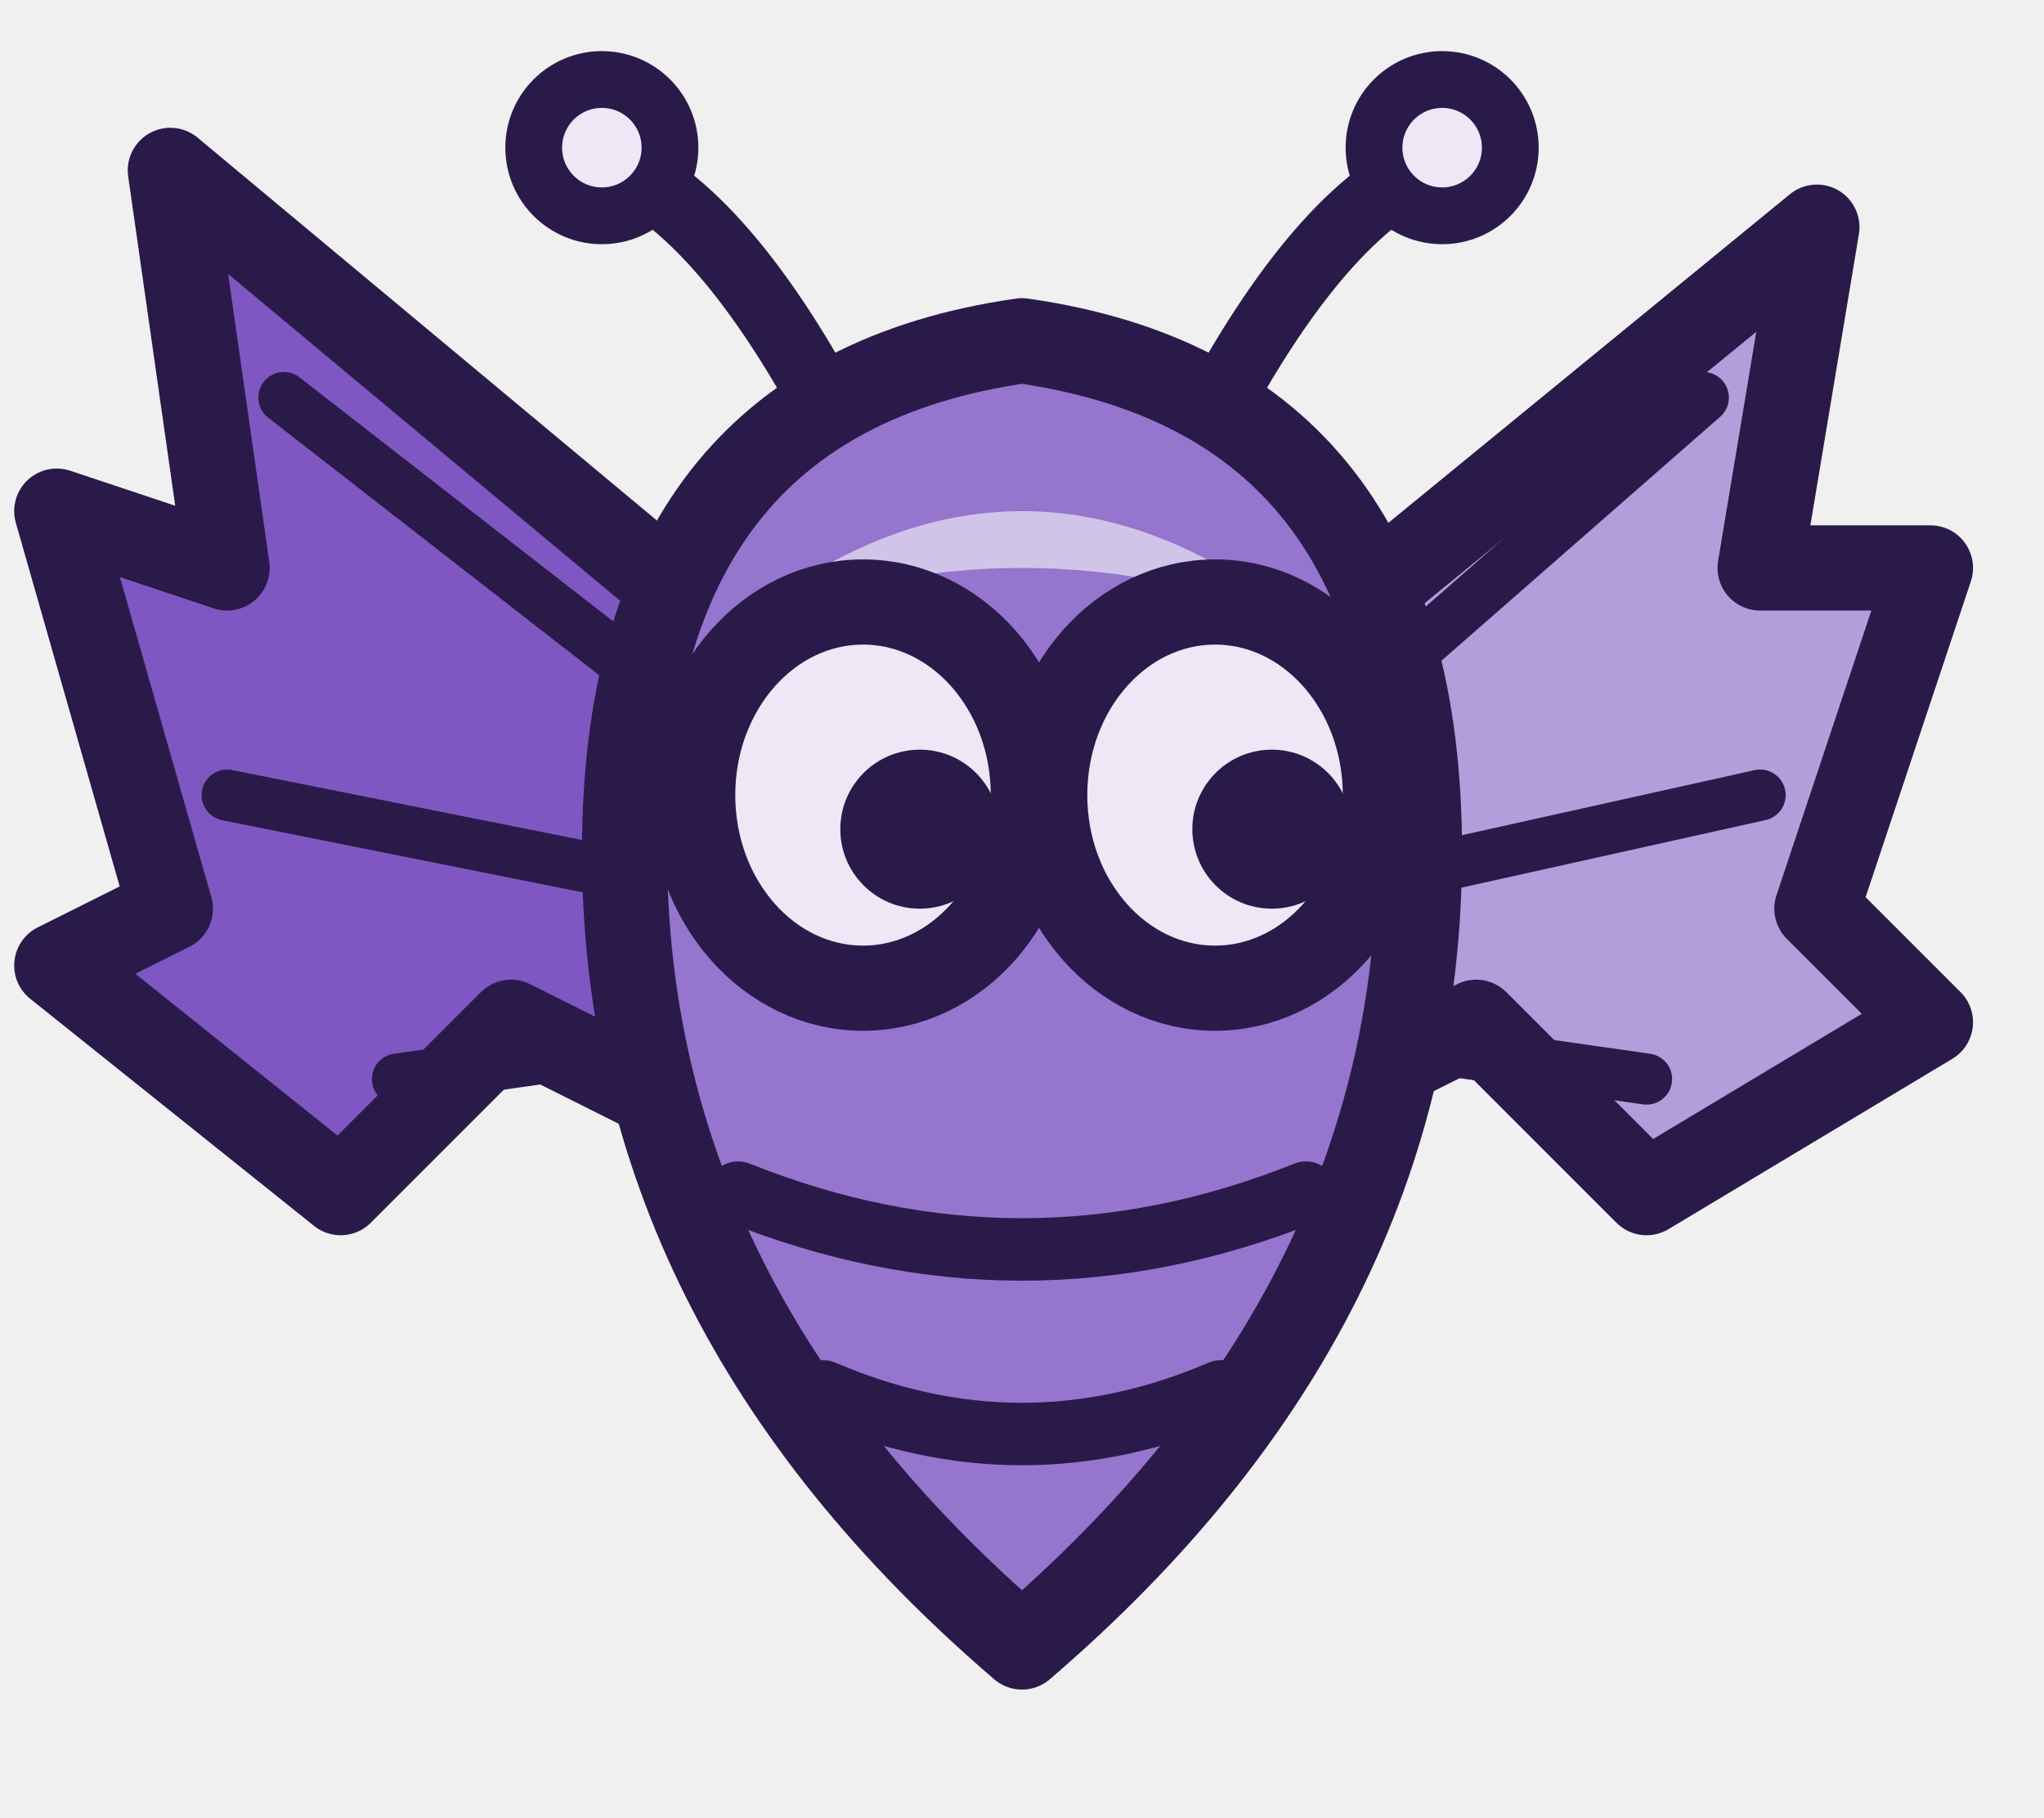
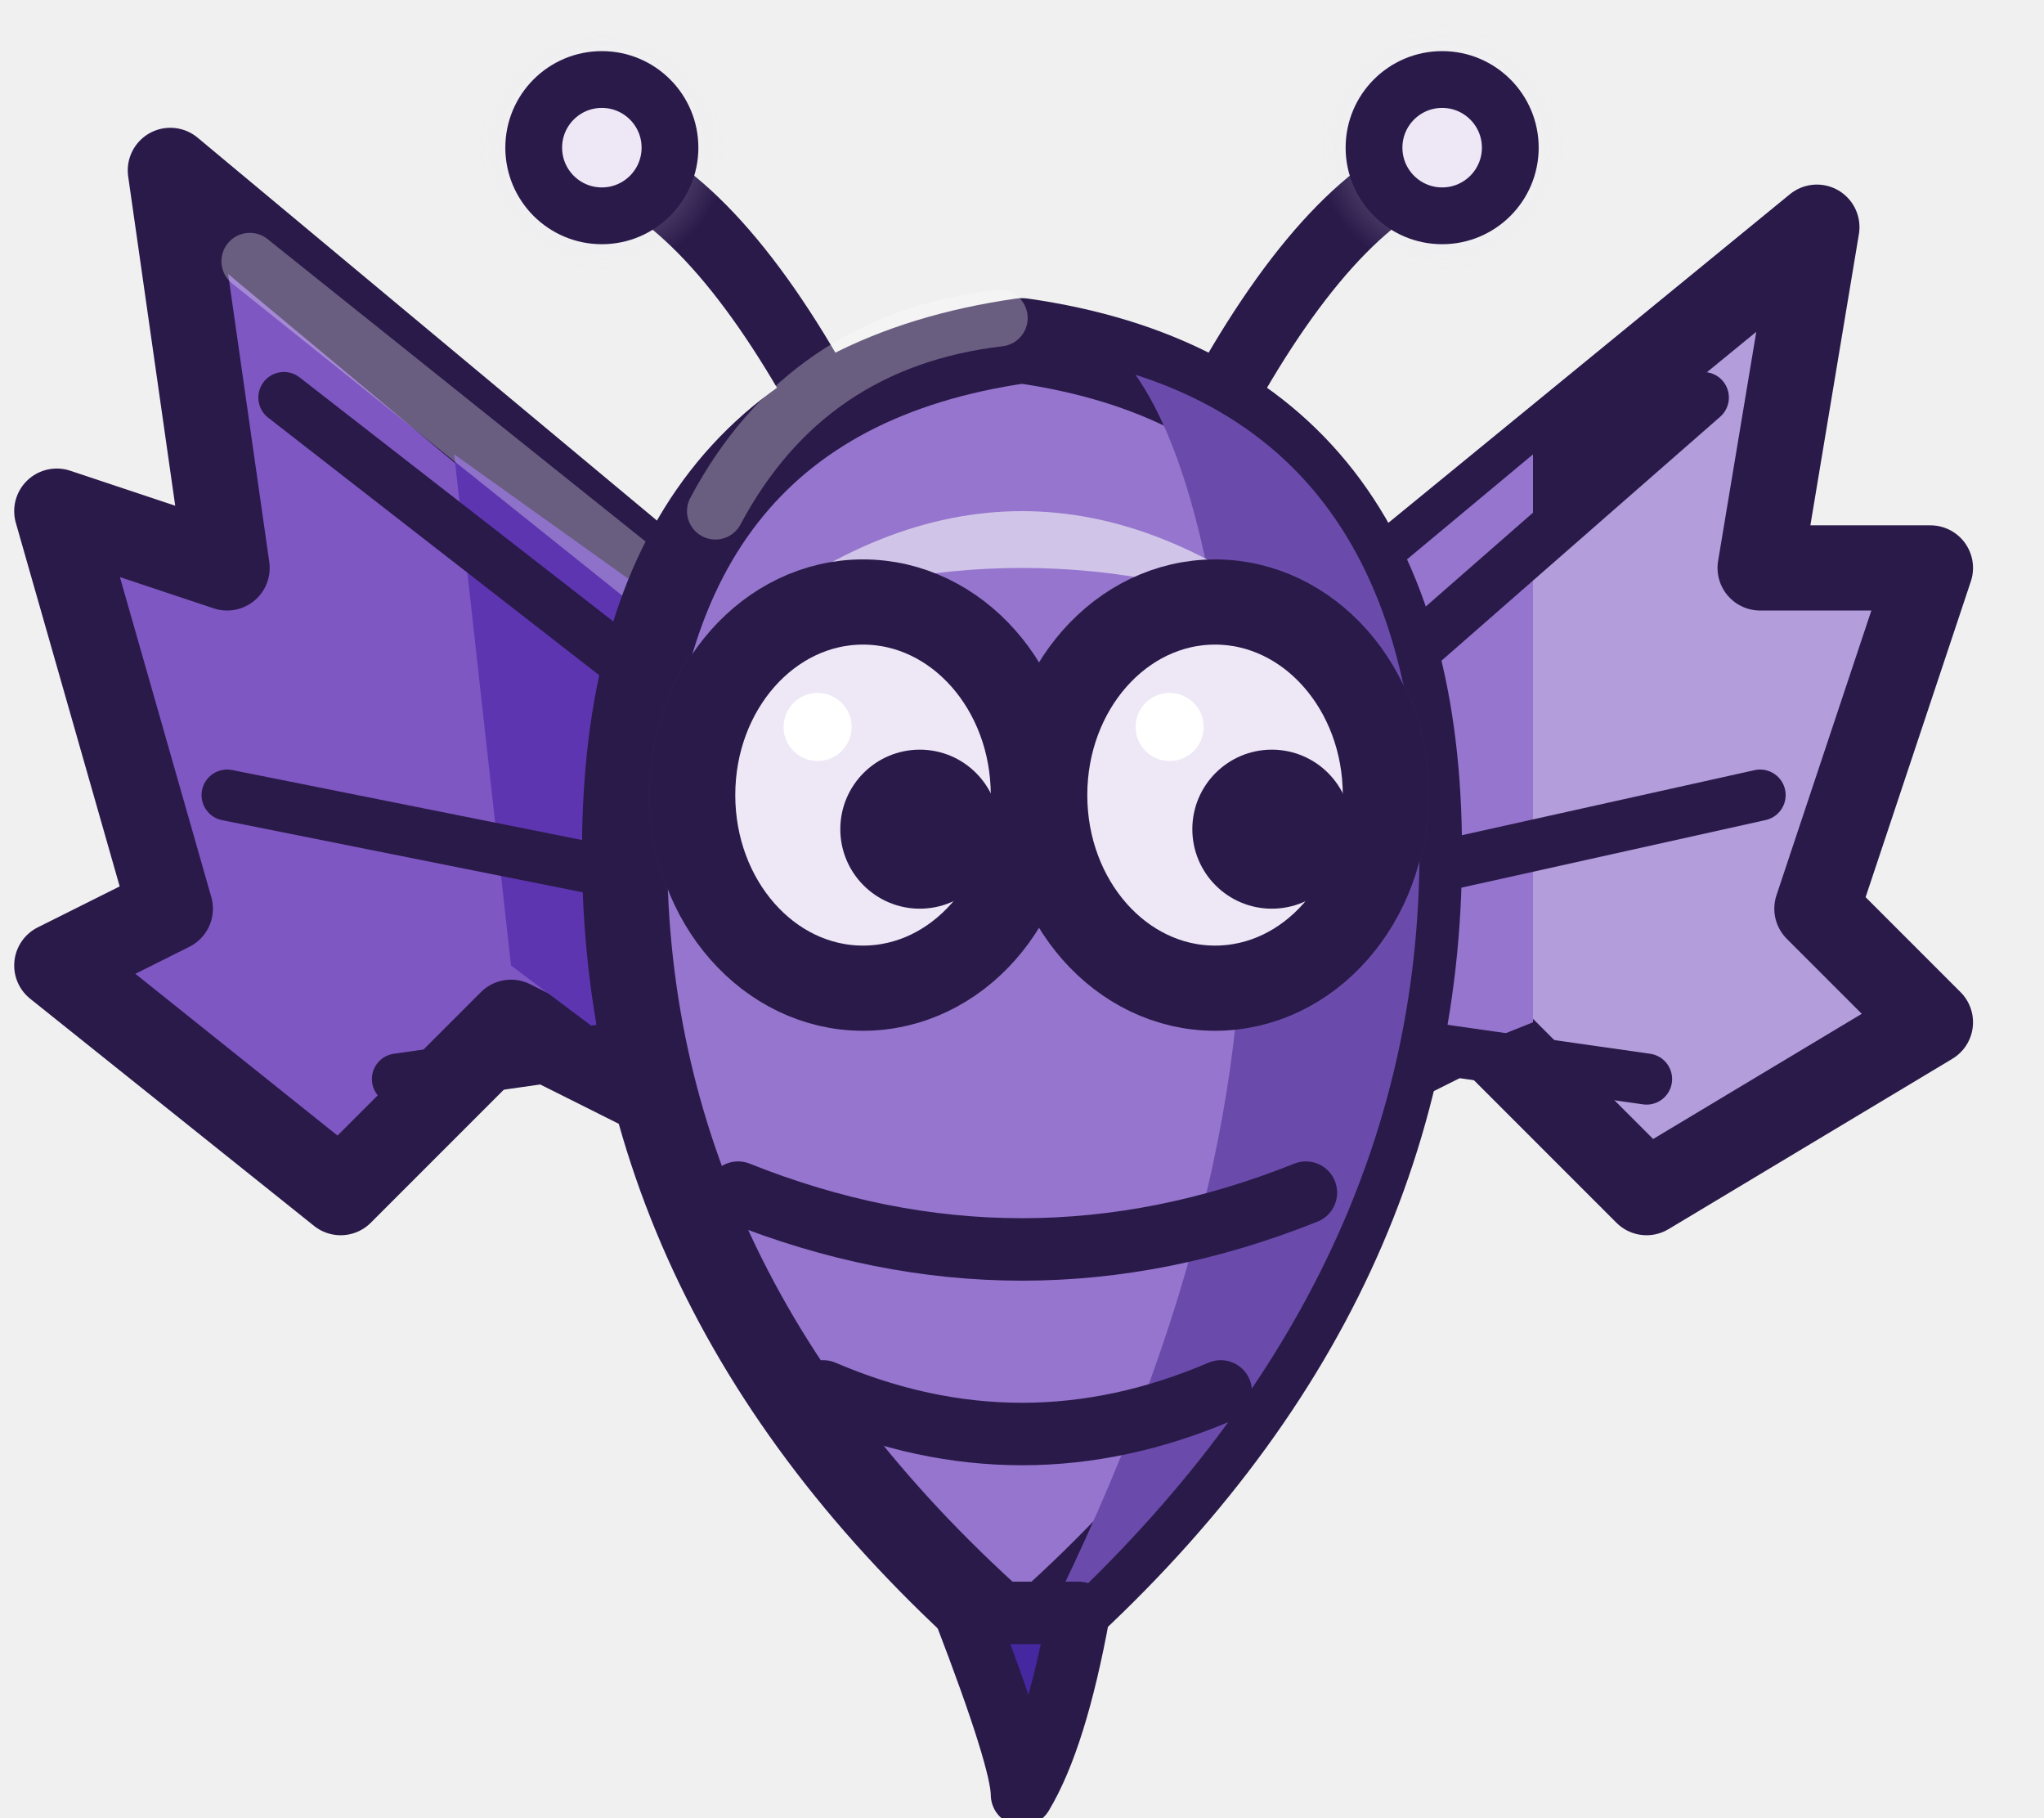
<svg xmlns="http://www.w3.org/2000/svg" width="36" height="32" viewBox="0 0 36 32">
+   <defs>
+     <radialGradient id="eyeglow" cx="50%" cy="50%" r="50%">
+       <stop offset="0%" stop-color="#ede7f6" stop-opacity=".55" />
+       <stop offset="100%" stop-color="#ede7f6" stop-opacity="0" />
+     </radialGradient>
+   </defs>
  <g stroke="#2a1a4a" stroke-width="1.5" stroke-linejoin="round" stroke-linecap="round">
    <path d="M15 13 L3 3 L4 10 L1 9 L3 16 L1 17 L6 21 L9 18 L13 20 z" fill="#7e57c2" />
+     <path d="M15 13 L8 8 L9 17 L13 20 z" fill="#5e35b1" stroke="none" />
    <path d="M21 13 L32 4 L31 10 L34 10 L32 16 L34 18 L29 21 L26 18 L22 20 z" fill="#b39ddb" />
+     <path d="M21 13 L27 8 L27 18 L22 20 z" fill="#9575cd" stroke="none" />
    <path d="M14 14 L5 7 M14 16 L4 14 M14 18 L7 19" fill="none" stroke-width="0.9" />
    <path d="M22 14 L30 7 M22 16 L31 14 M22 18 L29 19" fill="none" stroke-width="0.9" />
+     <path d="M4.4 4.6 L14.4 12.6" fill="none" stroke="#ffffff" stroke-opacity=".3" stroke-width="1" />
    <path d="M15 8 q-2 -4 -4 -5" fill="none" stroke-width="1.2" />
    <path d="M21 8 q2 -4 4 -5" fill="none" stroke-width="1.2" />
+     <circle cx="10.6" cy="2.6" r="2.2" fill="url(#eyeglow)" stroke="none" />
+     <circle cx="25.4" cy="2.6" r="2.2" fill="url(#eyeglow)" stroke="none" />
    <circle cx="10.6" cy="2.6" r="1.2" fill="#ede7f6" stroke-width="1" />
    <circle cx="25.4" cy="2.6" r="1.2" fill="#ede7f6" stroke-width="1" />
    <path d="M18 6 q7 1 7 9 q0 8 -7 14 q-7 -6 -7 -14 q0 -8 7 -9 z" fill="#9575cd" />
+     <path d="M20 6.6 q5 1.6 5 8.4 q0 7.6 -6.6 13.6 q4 -8 3.4 -14.4 q-0.4 -5.6 -1.8 -7.6 z" fill="#6a4bab" stroke="none" />
    <path d="M13 11 q5 -4 10 0 q-5 -2 -10 0 z" fill="#d1c4e9" stroke="none" />
    <path d="M13 21 q5 2 10 0" fill="none" stroke-width="1.1" />
    <path d="M14.5 24.5 q3.5 1.5 7 0" fill="none" stroke-width="1.1" />
+     <path d="M17 28.4 q1 2.6 1 3.2 q0.6 -1 1 -3.2 z" fill="#4527a0" stroke-width="1.1" />
+     <path d="M12.6 9 q1.6 -3 5 -3.4" fill="none" stroke="#ffffff" stroke-opacity=".3" stroke-width="1" />
+     <ellipse cx="15.2" cy="14" rx="3.8" ry="4.2" fill="url(#eyeglow)" stroke="none" />
+     <ellipse cx="21.4" cy="14" rx="3.8" ry="4.2" fill="url(#eyeglow)" stroke="none" />
    <ellipse cx="15.2" cy="14" rx="3" ry="3.4" fill="#ede7f6" />
    <ellipse cx="21.4" cy="14" rx="3" ry="3.4" fill="#ede7f6" />
    <circle cx="16.2" cy="14.6" r="1.4" fill="#2a1a4a" stroke="none" />
    <circle cx="22.4" cy="14.6" r="1.4" fill="#2a1a4a" stroke="none" />
+     <circle cx="14.4" cy="12.8" r="0.6" fill="#ffffff" stroke="none" />
+     <circle cx="20.6" cy="12.8" r="0.6" fill="#ffffff" stroke="none" />
  </g>
</svg>
